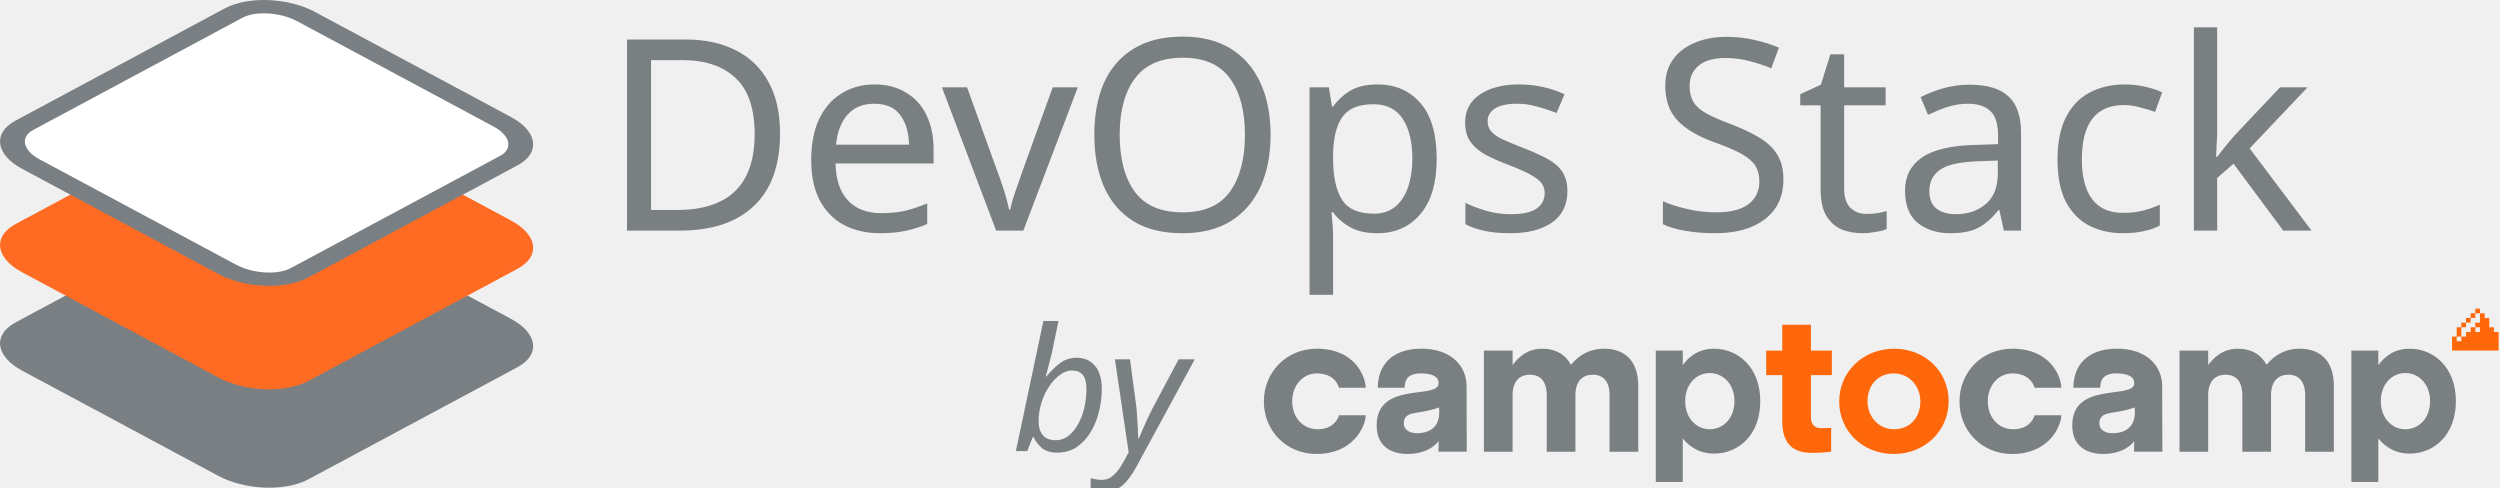
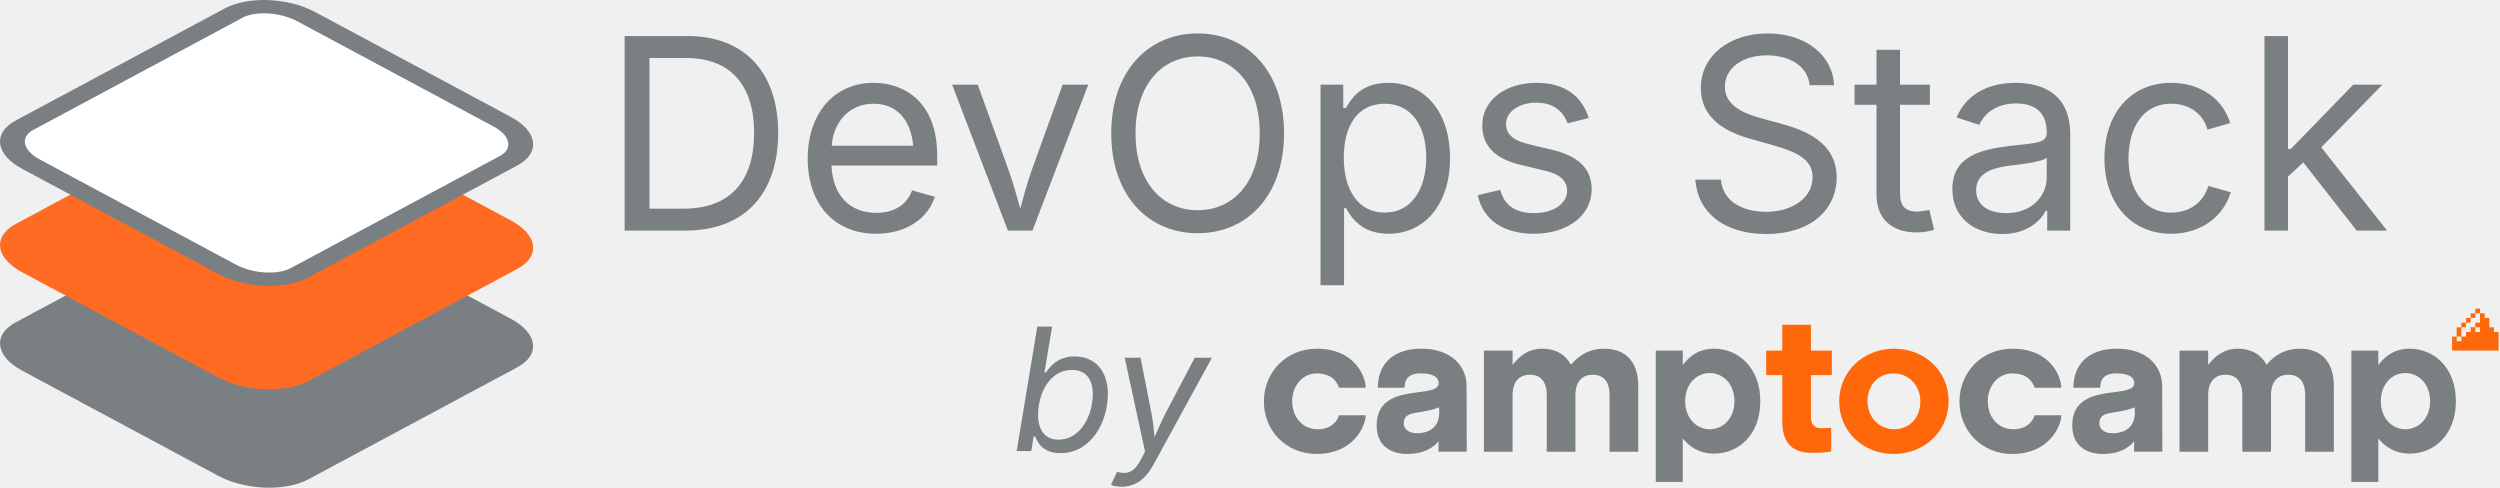
<svg xmlns="http://www.w3.org/2000/svg" width="147.81mm" height="28.836mm" viewBox="0 0 147.81 28.836" version="1.1" id="svg8">
  <defs id="defs2" />
  <g id="layer1" transform="translate(-23.55766,-48.16442)">
    <g id="g928" transform="matrix(1.168592,0,0,1.22129,-8.217057,-97.85964)">
      <rect style="fill:#797f82;fill-opacity:1;stroke:#797f82;stroke-width:0.998;stroke-miterlimit:4;stroke-dasharray:none;stroke-dashoffset:18.898;stroke-opacity:1" id="rect923" width="15.647" height="15.647" x="164.281" y="118.561" rx="2.243" ry="1.875" transform="matrix(0.8897308,0.4564857,-0.8897308,0.4564857,0,0)" />
      <rect style="fill:#ff6b23;fill-opacity:1;stroke:#ff6b23;stroke-width:0.998;stroke-miterlimit:4;stroke-dasharray:none;stroke-dashoffset:18.898;stroke-opacity:1" id="rect921" width="15.647" height="15.647" x="159.065" y="113.345" rx="2.243" ry="1.875" transform="matrix(0.8897308,0.4564857,-0.8897308,0.4564857,0,0)" />
      <rect style="fill:#ffffff;fill-opacity:1;stroke:#797f82;stroke-width:0.998;stroke-miterlimit:4;stroke-dasharray:none;stroke-dashoffset:18.898;stroke-opacity:1" id="rect919" width="15.647" height="15.647" x="153.579" y="107.859" rx="2.243" ry="1.875" transform="matrix(0.8897308,0.4564857,-0.8897308,0.4564857,0,0)" />
    </g>
    <g id="g1562" transform="matrix(0.1011624,0,0,0.1011624,98.28393,66.41296)">
      <g id="g1560">
        <path class="st0" d="m 383.66,54.39 c 0,8.71 -5.73,16.1 -15.33,16.1 -9.26,0 -15.55,-7.61 -15.55,-16.32 v -0.22 c 0,-8.71 5.74,-16.1 15.33,-16.1 9.26,0 15.55,7.61 15.55,16.32 z m 16.54,-0.22 v -0.22 c 0,-16.98 -13.56,-30.54 -31.87,-30.54 -18.42,0 -32.09,13.78 -32.09,30.76 v 0.22 c 0,16.98 13.56,30.55 31.87,30.55 18.41,-0.01 32.09,-13.79 32.09,-30.77" id="path1538" />
        <path class="st1" d="m 275.02,54.17 c 0,9.93 -6.62,16.32 -14.44,16.32 -7.83,0 -14.34,-6.51 -14.34,-16.32 v -0.22 c 0,-9.81 6.51,-16.32 14.34,-16.32 7.83,0 14.44,6.51 14.44,16.32 z m 15.09,0 v -0.22 c 0,-19.74 -13.12,-30.54 -26.9,-30.54 -8.71,0 -14.34,4.08 -18.41,9.59 v -8.49 h -15.76 v 76.75 H 244.8 V 75.89 c 3.97,4.74 9.48,8.82 18.41,8.82 14,0 26.9,-10.8 26.9,-30.54" id="path1540" />
        <path class="st1" d="M 218.79,83.61 V 45.13 c 0,-14.22 -7.5,-21.72 -19.96,-21.72 -8.05,0 -14.23,3.31 -19.41,9.37 -3.09,-5.95 -8.93,-9.37 -16.65,-9.37 -8.49,0 -13.56,4.52 -17.42,9.48 v -8.38 h -16.76 v 59.1 h 16.76 V 50.64 c 0,-7.94 3.86,-12.02 10.15,-12.02 6.28,0 9.81,4.08 9.81,12.02 v 32.97 h 16.76 V 50.64 c 0,-7.94 3.86,-12.02 10.15,-12.02 6.29,0 9.81,4.08 9.81,12.02 v 32.97 z" id="path1542" />
        <path class="st1" d="m 89.4,72.82 c -4.75,0 -7.65,-2.49 -7.65,-5.65 0,-3.64 1.76,-5.52 6.98,-6.29 10.9,-1.61 13.59,-3.22 13.59,-3.22 1.61,13.32 -7.85,15.16 -12.92,15.16 m 29.16,10.77 c 0,0 -0.1,-28.42 -0.1,-38.38 0,-11.77 -9.15,-21.82 -26.37,-21.82 -17.51,0 -25.51,9.88 -25.51,22.82 h 15.65 c 0.2,-1.37 -0.51,-8.38 9.36,-8.38 7.11,0 10.55,2.1 10.55,5.7 0,9.89 -36.23,-1.51 -36.23,24.75 0,12.73 9.29,16.65 18,16.65 13.4,0 18.23,-7.56 18.23,-7.56 l -0.14,6.2 z" id="path1544" />
        <path class="st1" d="m 43.88,62.31 c -0.76,3.27 -4.51,8.18 -12.34,8.18 -9.15,0 -15,-7.28 -15,-16.32 v -0.22 c 0,-8.71 5.96,-16.1 14.34,-16.1 8.21,0 11.9,4.49 13,8.36 H 59.53 C 59.28,38.83 52.5,23.41 30.99,23.41 12.9,23.41 0,37.3 0,54.17 v 0.22 c 0,16.87 13.01,30.54 30.77,30.54 21.19,0 28.51,-15.67 28.76,-22.62 z" id="path1546" />
        <path class="st1" d="m 681.57,54.17 c 0,9.93 -6.62,16.32 -14.44,16.32 -7.83,0 -14.34,-6.51 -14.34,-16.32 v -0.22 c 0,-9.81 6.51,-16.32 14.34,-16.32 7.83,0 14.44,6.51 14.44,16.32 z m 15.08,0 v -0.22 c 0,-19.74 -13.12,-30.54 -26.91,-30.54 -8.71,0 -14.34,4.08 -18.41,9.59 v -8.49 h -15.76 v 76.75 h 15.76 V 75.89 c 3.97,4.74 9.48,8.82 18.41,8.82 14.01,0 26.91,-10.8 26.91,-30.54" id="path1548" />
        <path class="st1" d="M 625.33,83.61 V 45.13 c 0,-14.22 -7.5,-21.72 -19.96,-21.72 -8.05,0 -14.23,3.31 -19.41,9.37 -3.09,-5.95 -8.93,-9.37 -16.65,-9.37 -8.49,0 -13.56,4.52 -17.42,9.48 v -8.38 h -16.76 v 59.1 h 16.76 V 50.64 c 0,-7.94 3.86,-12.02 10.15,-12.02 6.28,0 9.81,4.08 9.81,12.02 v 32.97 h 16.76 V 50.64 c 0,-7.94 3.86,-12.02 10.15,-12.02 6.29,0 9.81,4.08 9.81,12.02 v 32.97 z" id="path1550" />
        <path class="st1" d="m 495.94,72.82 c -4.75,0 -7.65,-2.49 -7.65,-5.65 0,-3.64 1.76,-5.52 6.98,-6.29 10.9,-1.61 13.59,-3.22 13.59,-3.22 1.61,13.32 -7.85,15.16 -12.92,15.16 m 29.16,10.77 c 0,0 -0.1,-28.42 -0.1,-38.38 0,-11.77 -9.15,-21.82 -26.37,-21.82 -17.51,0 -25.51,9.88 -25.51,22.82 h 15.65 c 0.2,-1.37 -0.51,-8.38 9.36,-8.38 7.11,0 10.55,2.1 10.55,5.7 0,9.89 -36.23,-1.51 -36.23,24.75 0,12.73 9.29,16.65 18,16.65 13.4,0 18.23,-7.56 18.23,-7.56 l -0.14,6.2 z" id="path1552" />
        <path class="st1" d="m 450.42,62.31 c -0.76,3.27 -4.5,8.18 -12.34,8.18 -9.15,0 -15,-7.28 -15,-16.32 v -0.22 c 0,-8.71 5.95,-16.1 14.34,-16.1 8.21,0 11.9,4.49 13,8.36 h 15.65 c -0.25,-7.38 -7.03,-22.8 -28.54,-22.8 -18.08,0 -30.99,13.9 -30.99,30.77 v 0.22 c 0,16.87 13.01,30.54 30.77,30.54 21.19,0 28.51,-15.67 28.76,-22.62 h -15.65 z" id="path1554" />
        <path class="st0" d="m 708.01,2.72 h 2.72 V 0 h -2.72 z m -8.17,8.17 h -2.72 v 5.45 h 2.72 z m 2.72,-2.72 h -2.72 v 2.72 h 2.72 z m 2.72,-2.72 h -2.72 v 2.72 h 2.72 z m 2.73,-2.73 h -2.72 v 2.72 h 2.72 z m 13.61,21.79 V 13.62 H 718.9 V 10.9 h -2.72 V 5.45 h -2.72 V 2.72 h -2.72 v 5.45 h -2.72 v 2.72 h 2.72 v 2.72 h -2.72 v -2.72 h -2.72 v 2.72 h -2.72 v 2.72 h -2.72 v 2.72 h -2.72 v -2.72 h -2.72 v 8.17 h 27.2 z" id="path1556" />
        <path class="st0" d="m 331.54,69.62 c 0,0 -2.21,0.24 -5.95,0.24 -3.74,0 -5.87,-2.34 -5.87,-6.24 V 38.84 h 12.22 V 24.51 H 319.72 V 9.4 h -16.76 v 15.11 h -9.4 v 14.34 h 9.4 v 26.97 c 0,13.68 6.87,18.46 17.2,18.46 7.22,0 11.38,-0.71 11.38,-0.71 z" id="path1558" />
      </g>
    </g>
    <text xml:space="preserve" style="font-style:normal;font-weight:normal;font-size:15.819px;line-height:1.25;font-family:sans-serif;letter-spacing:0px;word-spacing:0px;fill:#7a7f82;fill-opacity:1;stroke:none;stroke-width:1.186" x="59.098" y="61.796" id="text1587">
-       <tspan id="tspan1585" x="59.098" y="61.796" style="font-style:normal;font-variant:normal;font-weight:normal;font-stretch:normal;font-family:Gotham;-inkscape-font-specification:Gotham;fill:#7a7f82;fill-opacity:1;stroke-width:1.186">DevOps Stack</tspan>
+       <tspan id="tspan1585" x="59.098" y="61.796" style="font-style:normal;font-variant:normal;font-weight:normal;font-stretch:normal;font-family:Inter;-inkscape-font-specification:Inter;fill:#7a7f82;fill-opacity:1;stroke-width:1.186">DevOps Stack</tspan>
    </text>
    <text xml:space="preserve" style="font-style:normal;font-weight:normal;font-size:10.107px;line-height:1.25;font-family:sans-serif;letter-spacing:0px;word-spacing:0px;fill:#7a7f82;fill-opacity:1;stroke:none;stroke-width:0.758" x="83.338" y="74.833" id="text933">
-       <tspan id="tspan931" x="83.338" y="74.833" style="font-style:italic;font-variant:normal;font-weight:normal;font-stretch:normal;font-family:Gotham;-inkscape-font-specification:'Gotham Italic';fill:#7a7f82;fill-opacity:1;stroke-width:0.758">by</tspan>
+       <tspan id="tspan931" x="83.338" y="74.833" style="font-style:italic;font-variant:normal;font-weight:normal;font-stretch:normal;font-family:Inter;-inkscape-font-specification:'Inter Italic';fill:#7a7f82;fill-opacity:1;stroke-width:0.758">by</tspan>
    </text>
  </g>
  <style type="text/css" id="style1536">
	.st0{fill:#FF680A;}
	.st1{fill:#7A7F82;}
</style>
</svg>
